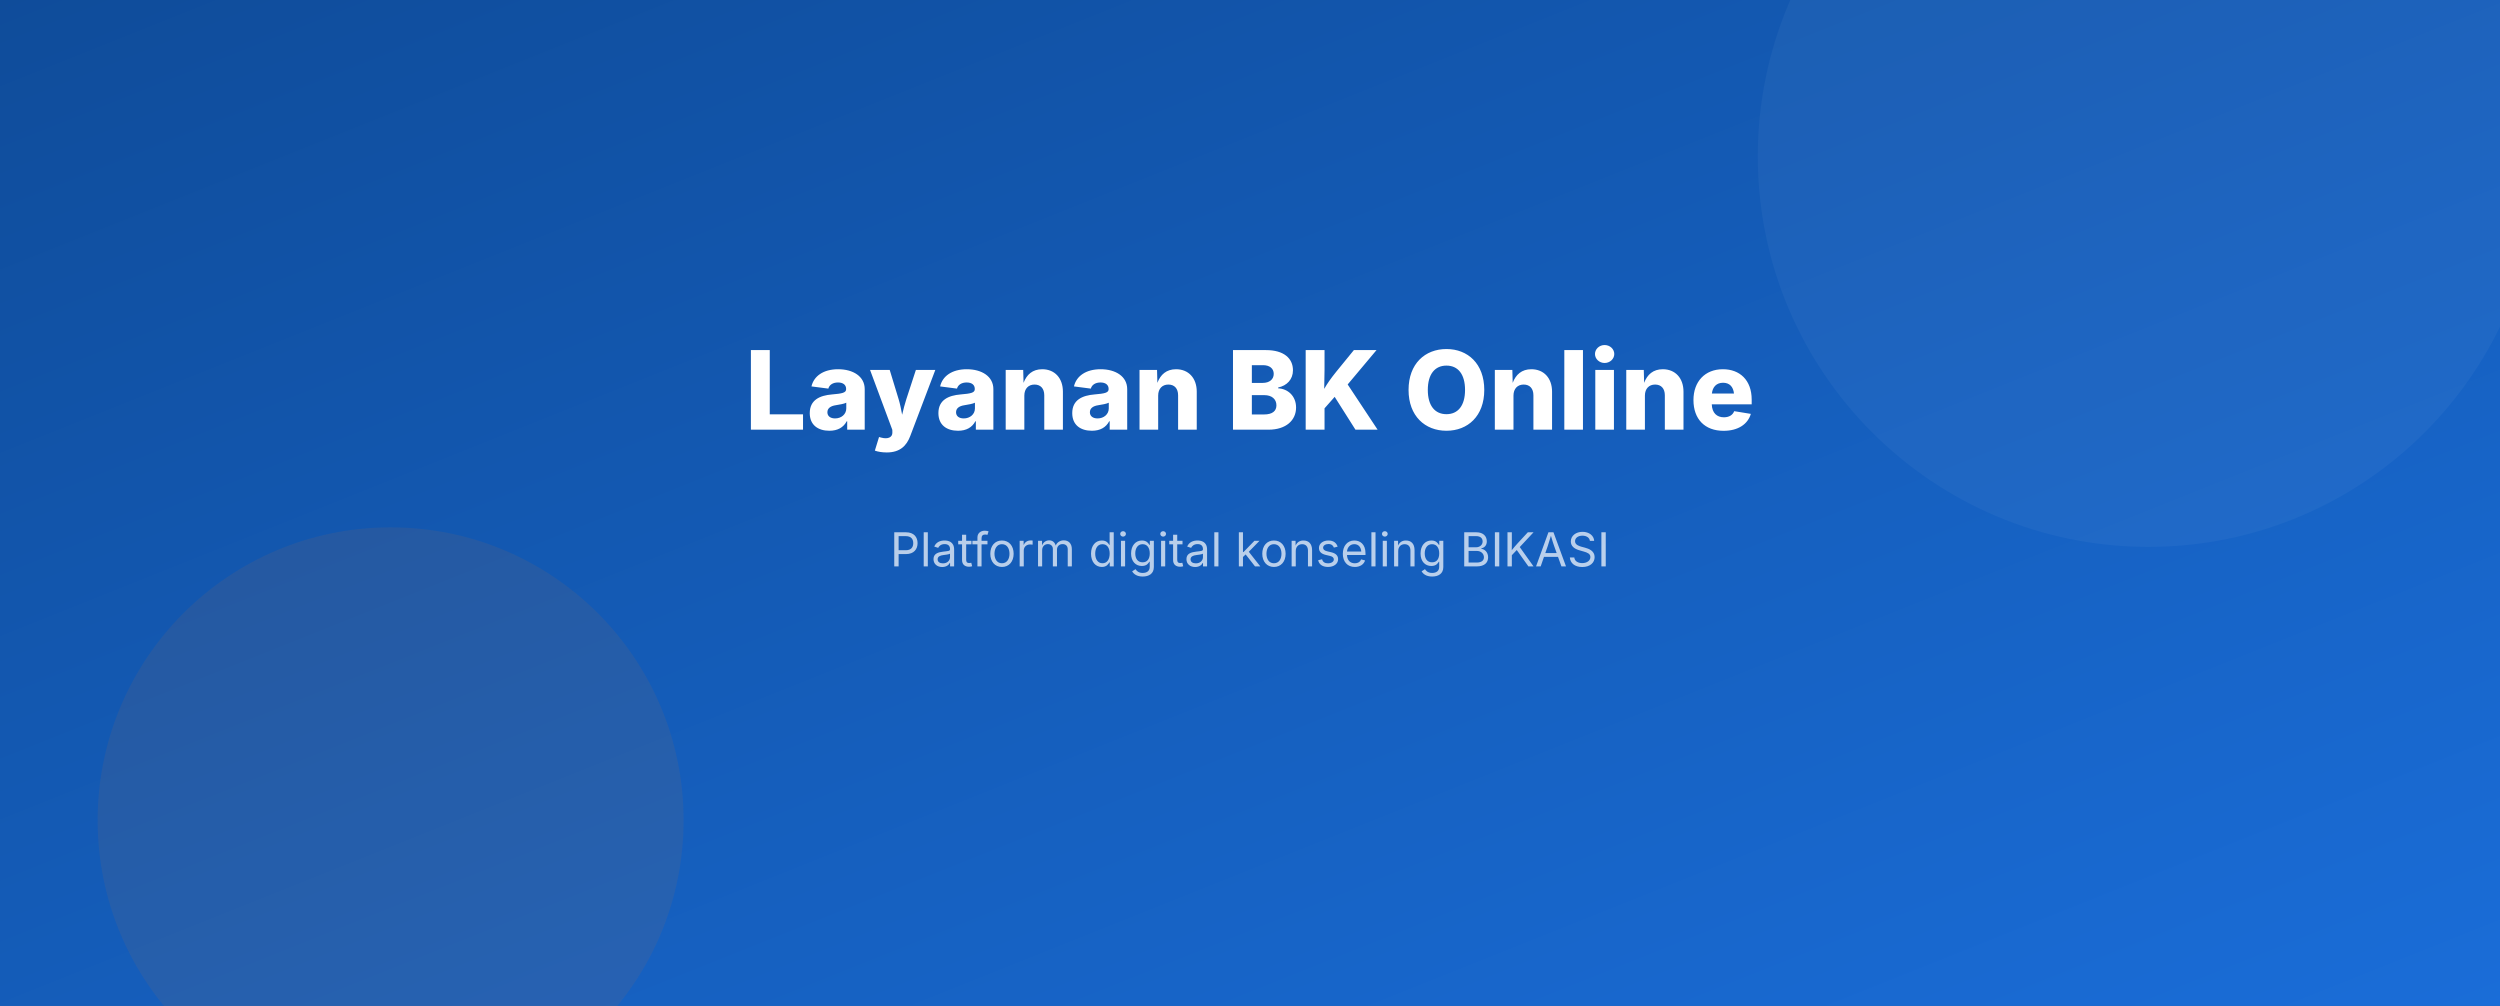
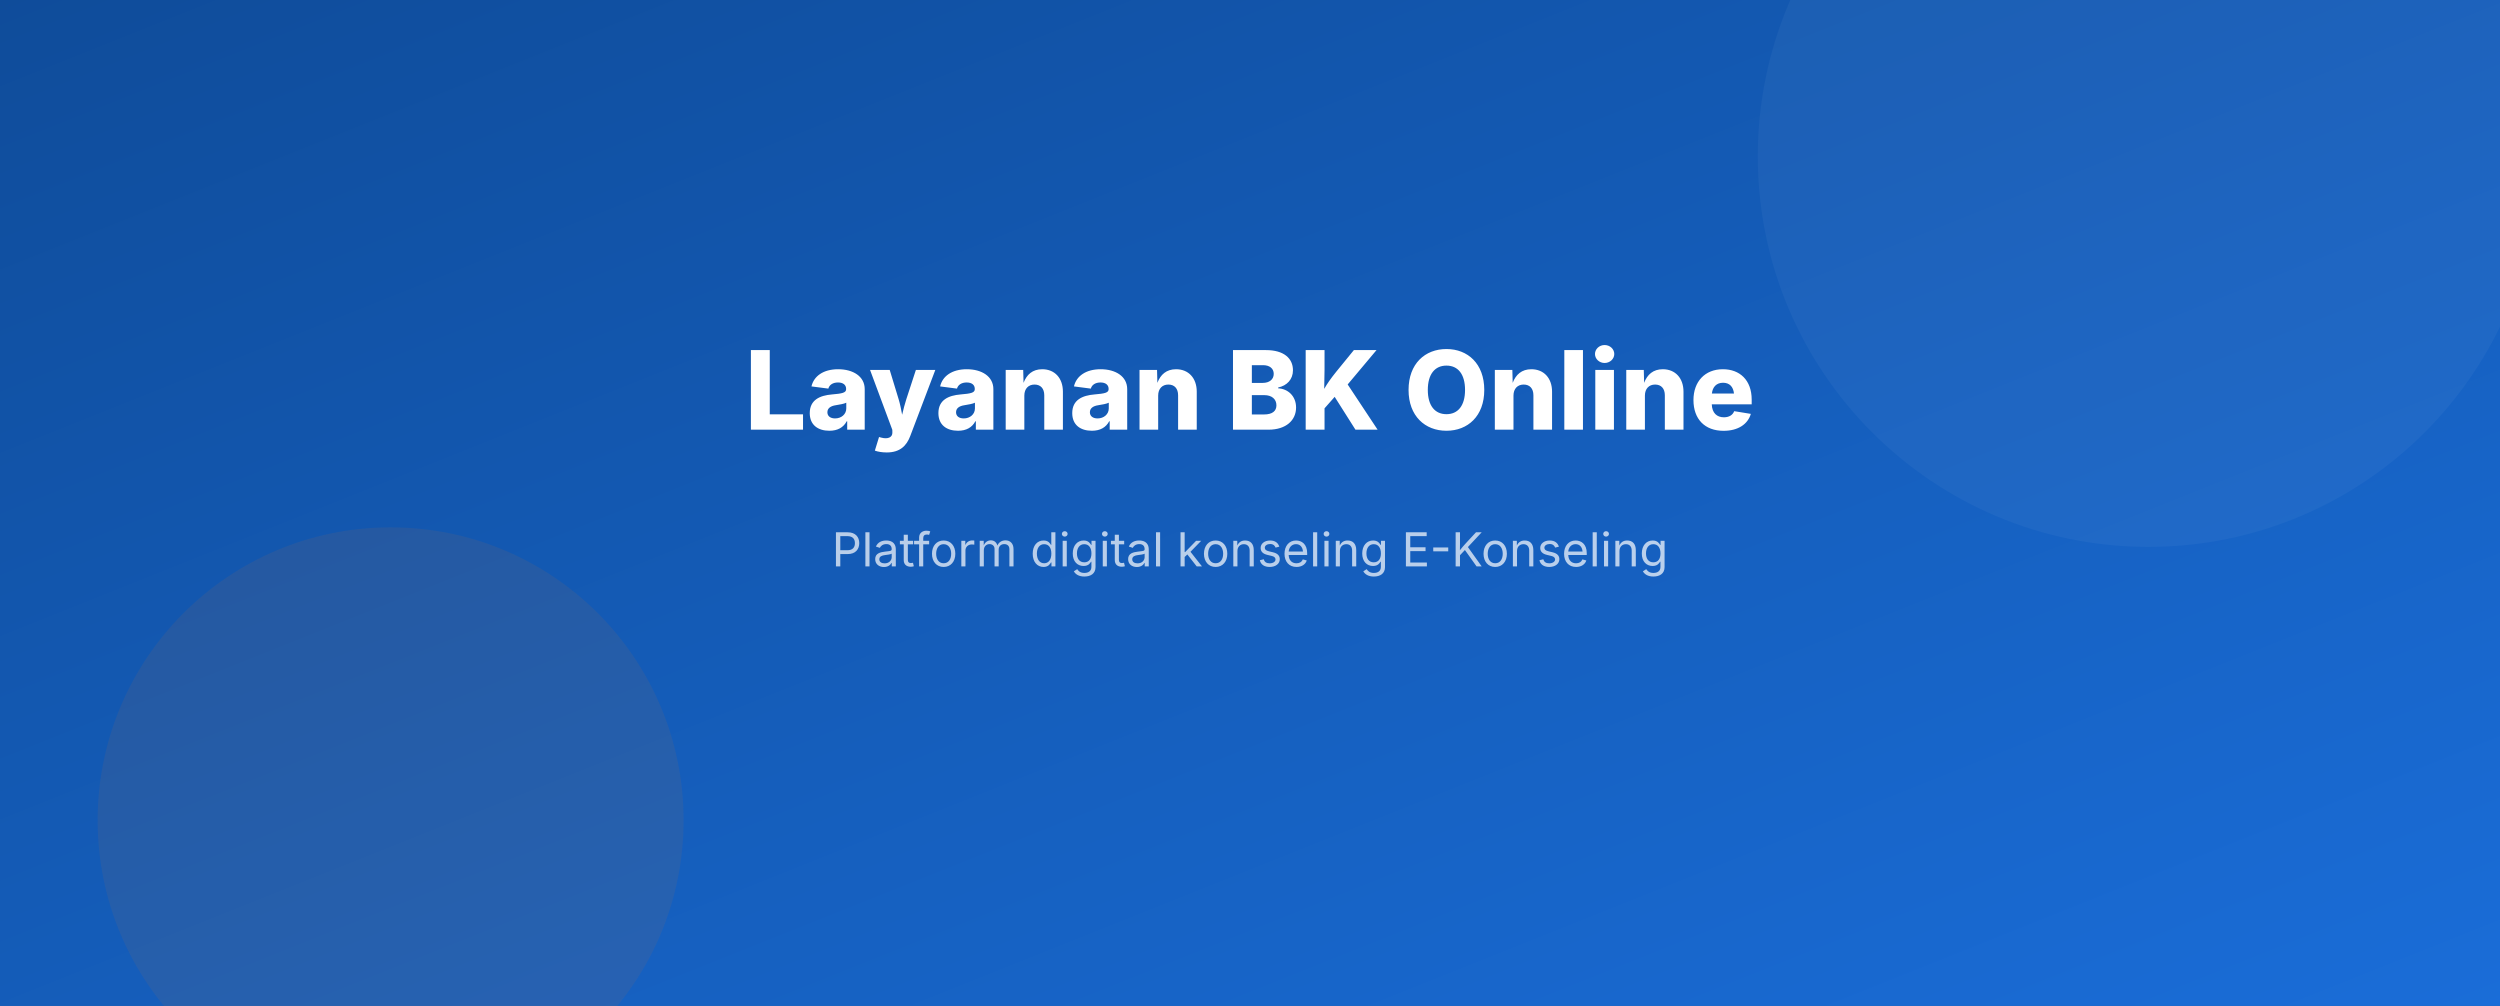
<svg xmlns="http://www.w3.org/2000/svg" width="1280" height="515" viewBox="0 0 1280 515">
  <rect width="1280" height="515" fill="#0F4C9A" />
  <rect x="0" y="0" width="1280" height="515" fill="url(#g1)" />
  <defs>
    <linearGradient id="g1" x1="0%" y1="0%" x2="100%" y2="100%">
      <stop offset="0%" stop-color="#0F4C9A" />
      <stop offset="100%" stop-color="#1a6dd8" />
    </linearGradient>
  </defs>
  <circle cx="1100" cy="80" r="200" fill="#ffffff" fill-opacity="0.04" />
  <circle cx="200" cy="420" r="150" fill="#f97316" fill-opacity="0.08" />
  <text x="640" y="220" font-family="Inter,sans-serif" font-size="56" font-weight="800" fill="white" text-anchor="middle">Layanan BK Online</text>
-   <text x="640" y="290" font-family="Inter,sans-serif" font-size="24" fill="rgba(255,255,255,0.7)" text-anchor="middle">Platform digital konseling BIKASI</text>
+   <text x="640" y="290" font-family="Inter,sans-serif" font-size="24" fill="rgba(255,255,255,0.7)" text-anchor="middle">Platform digital konseling E-Konseling</text>
</svg>
